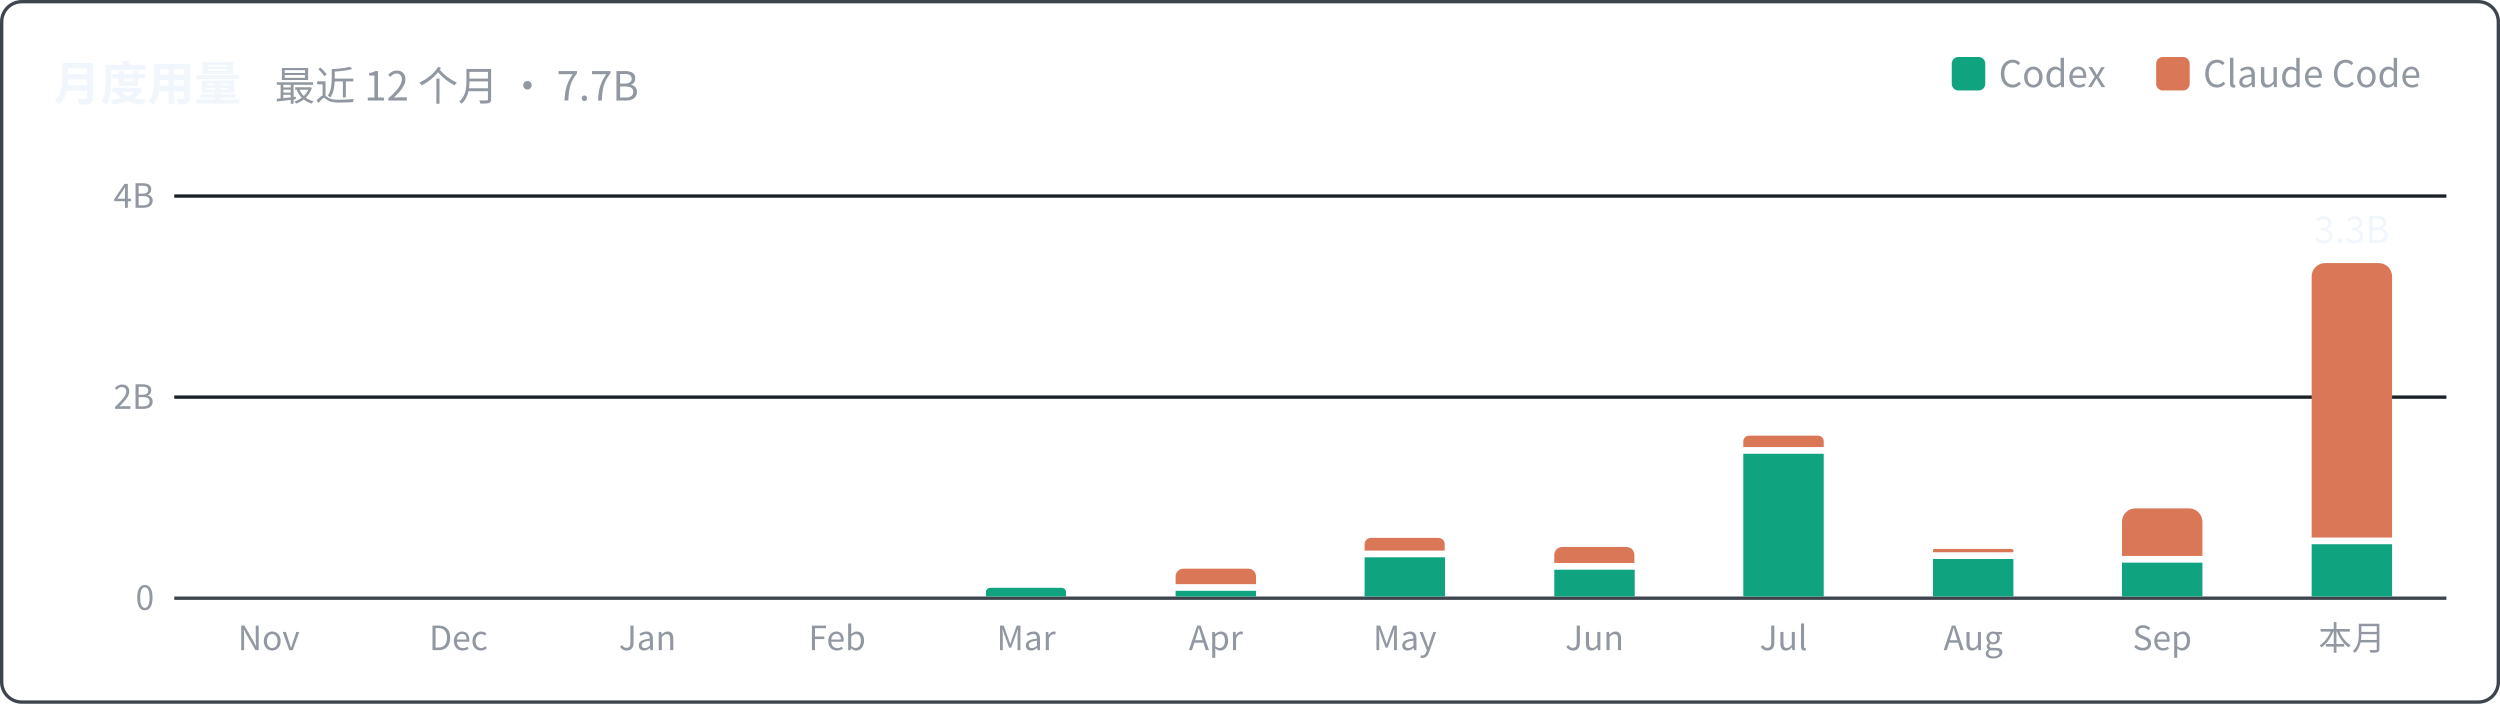
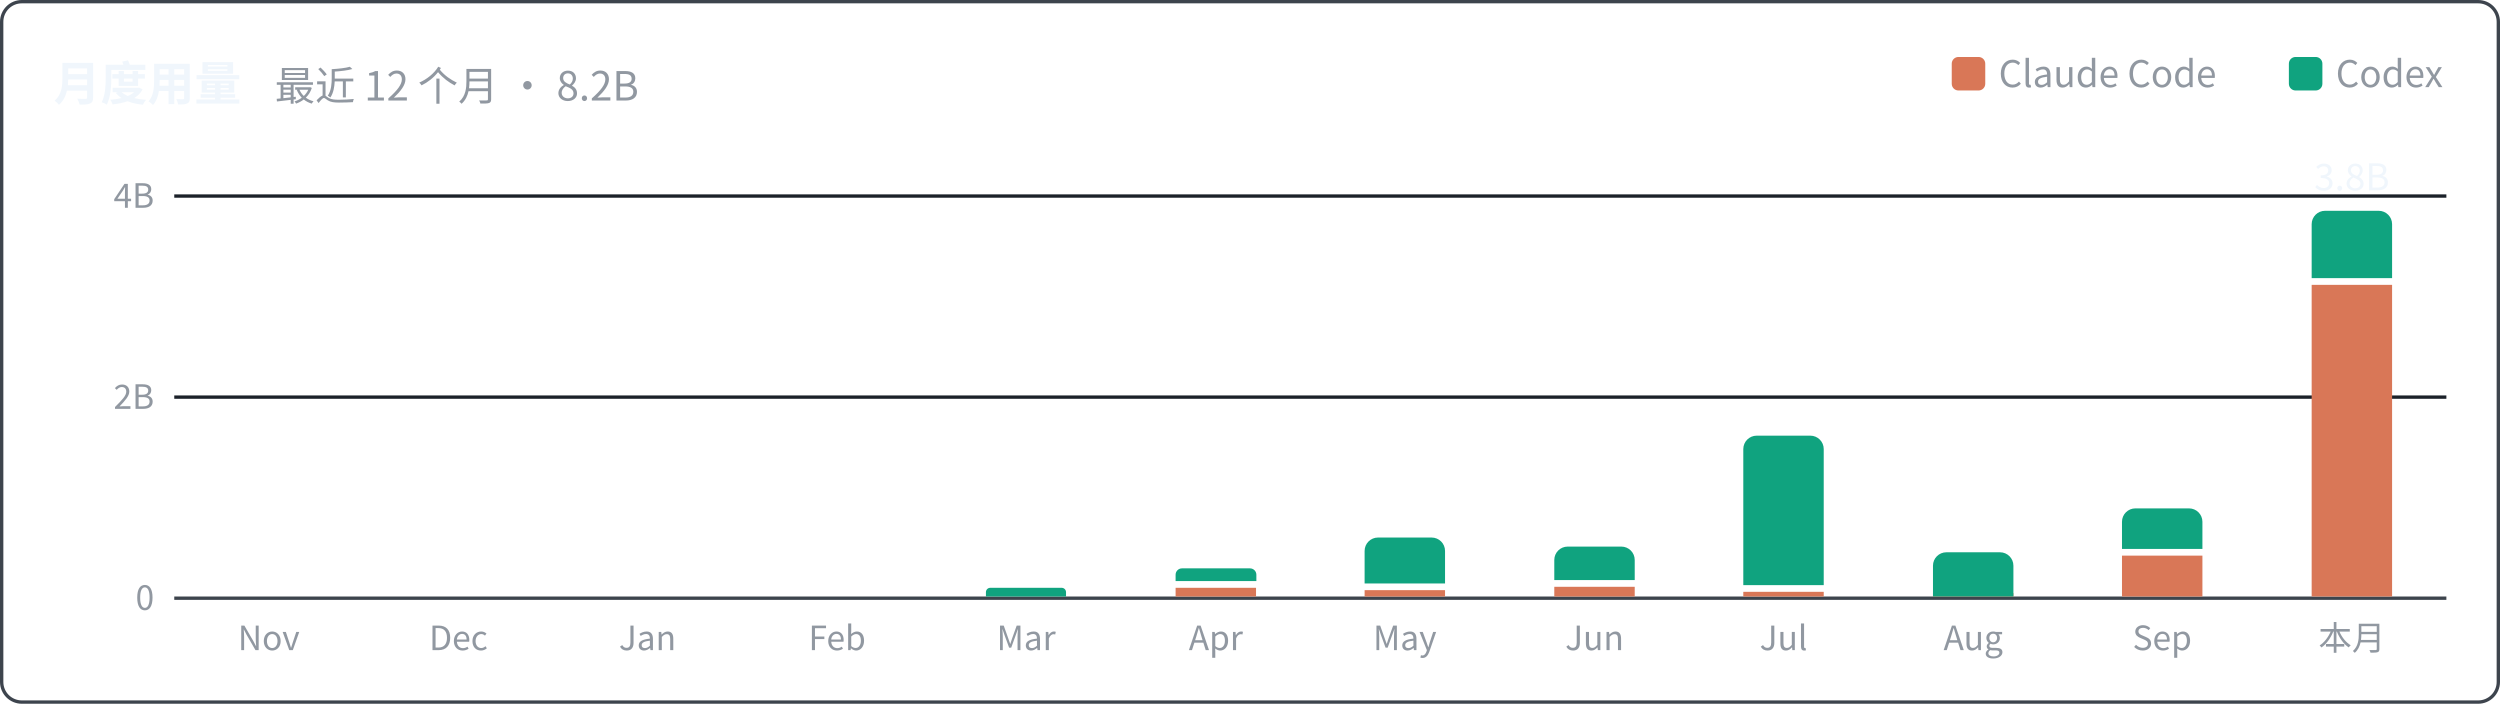
<svg xmlns="http://www.w3.org/2000/svg" width="746" height="210" viewBox="0 0 746 210" font-family="system-ui, -apple-system, 'Segoe UI', 'PingFang SC', 'Microsoft YaHei', 'Noto Sans CJK SC', sans-serif">
  <rect x="0.5" y="0.5" width="745" height="209" rx="6" fill="none" stroke="#3d444d" />
-   <text x="16" y="30" font-size="14" font-weight="600" fill="#f0f6fc">月度用量<tspan dx="10" font-size="12" font-weight="400" fill="#9198a1">最近 12 个月 · 7.7B</tspan>
+   <text x="16" y="30" font-size="14" font-weight="600" fill="#f0f6fc">月度用量<tspan dx="10" font-size="12" font-weight="400" fill="#9198a1">最近 12 个月 · 8.2B</tspan>
  </text>
  <line x1="52" y1="178.5" x2="730" y2="178.5" stroke="#3d444d" stroke-width="1" />
  <text x="46" y="182.0" font-size="10" text-anchor="end" fill="#9198a1">0</text>
  <line x1="52" y1="118.5" x2="730" y2="118.5" stroke="#1b2129" stroke-width="1" />
  <text x="46" y="122.0" font-size="10" text-anchor="end" fill="#9198a1">2B</text>
  <line x1="52" y1="58.5" x2="730" y2="58.5" stroke="#1b2129" stroke-width="1" />
  <text x="46" y="62.0" font-size="10" text-anchor="end" fill="#9198a1">4B</text>
  <text x="80.2" y="194" font-size="10" text-anchor="middle" fill="#9198a1">Nov</text>
  <text x="136.8" y="194" font-size="10" text-anchor="middle" fill="#9198a1">Dec</text>
  <text x="193.2" y="194" font-size="10" text-anchor="middle" fill="#9198a1">Jan</text>
  <text x="249.8" y="194" font-size="10" text-anchor="middle" fill="#9198a1">Feb</text>
  <path d="M294.2 178.0 v-1.3 a1.3 1.3 0 0 1 1.3 -1.3 h21.3 a1.3 1.3 0 0 1 1.3 1.3 v1.3 z" fill="#10a37f" />
  <text x="306.2" y="194" font-size="10" text-anchor="middle" fill="#9198a1">Mar</text>
-   <rect x="350.8" y="176.3" width="24" height="1.7" fill="#10a37f" />
-   <path d="M350.8 174.3 v-2.3 a2.3 2.3 0 0 1 2.3 -2.3 h19.4 a2.3 2.3 0 0 1 2.3 2.3 v2.3 z" fill="#d97757" />
+   <rect x="350.8" y="175.4" width="24" height="2.6" fill="#d97757" />
+   <path d="M350.8 173.4 v-1.9 a1.9 1.9 0 0 1 1.9 -1.9 h20.3 a1.9 1.9 0 0 1 1.9 1.9 v1.9 z" fill="#10a37f" />
  <text x="362.8" y="194" font-size="10" text-anchor="middle" fill="#9198a1">Apr</text>
-   <rect x="407.2" y="166.3" width="24" height="11.7" fill="#10a37f" />
-   <path d="M407.2 164.3 v-1.9 a1.9 1.9 0 0 1 1.9 -1.9 h20.1 a1.9 1.9 0 0 1 1.9 1.9 v1.9 z" fill="#d97757" />
+   <rect x="407.2" y="176.1" width="24" height="1.9" fill="#d97757" />
+   <path d="M407.2 174.1 v-9.7 a4.0 4.0 0 0 1 4.0 -4.0 h16.0 a4.0 4.0 0 0 1 4.0 4.0 v9.7 z" fill="#10a37f" />
  <text x="419.2" y="194" font-size="10" text-anchor="middle" fill="#9198a1">May</text>
-   <rect x="463.8" y="170.0" width="24" height="8.0" fill="#10a37f" />
-   <path d="M463.8 168.0 v-2.4 a2.4 2.4 0 0 1 2.4 -2.4 h19.1 a2.4 2.4 0 0 1 2.4 2.4 v2.4 z" fill="#d97757" />
+   <rect x="463.8" y="175.1" width="24" height="2.9" fill="#d97757" />
+   <path d="M463.8 173.1 v-6.0 a4.0 4.0 0 0 1 4.0 -4.0 h16.0 a4.0 4.0 0 0 1 4.0 4.0 v6.0 z" fill="#10a37f" />
  <text x="475.8" y="194" font-size="10" text-anchor="middle" fill="#9198a1">Jun</text>
-   <rect x="520.2" y="135.4" width="24" height="42.6" fill="#10a37f" />
-   <path d="M520.2 133.4 v-1.7 a1.7 1.7 0 0 1 1.7 -1.7 h20.6 a1.7 1.7 0 0 1 1.7 1.7 v1.7 z" fill="#d97757" />
+   <rect x="520.2" y="176.6" width="24" height="1.4" fill="#d97757" />
+   <path d="M520.2 174.6 v-40.6 a4.0 4.0 0 0 1 4.0 -4.0 h16.0 a4.0 4.0 0 0 1 4.0 4.0 v40.6 z" fill="#10a37f" />
  <text x="532.2" y="194" font-size="10" text-anchor="middle" fill="#9198a1">Jul</text>
-   <rect x="576.8" y="166.8" width="24" height="11.2" fill="#10a37f" />
-   <path d="M576.8 164.8 v-0.5 a0.5 0.5 0 0 1 0.5 -0.5 h23.0 a0.5 0.5 0 0 1 0.5 0.5 v0.5 z" fill="#d97757" />
+   <rect x="576.8" y="177.0" width="24" height="1.0" fill="#d97757" />
+   <path d="M576.8 178.0 v-9.2 a4.0 4.0 0 0 1 4.0 -4.0 h16.0 a4.0 4.0 0 0 1 4.0 4.0 v9.2 z" fill="#10a37f" />
  <text x="588.8" y="194" font-size="10" text-anchor="middle" fill="#9198a1">Aug</text>
-   <rect x="633.2" y="167.9" width="24" height="10.1" fill="#10a37f" />
-   <path d="M633.2 165.9 v-10.2 a4.0 4.0 0 0 1 4.0 -4.0 h16.0 a4.0 4.0 0 0 1 4.0 4.0 v10.2 z" fill="#d97757" />
+   <rect x="633.2" y="165.8" width="24" height="12.2" fill="#d97757" />
+   <path d="M633.2 163.8 v-8.1 a4.0 4.0 0 0 1 4.0 -4.0 h16.0 a4.0 4.0 0 0 1 4.0 4.0 v8.1 z" fill="#10a37f" />
  <text x="645.2" y="194" font-size="10" text-anchor="middle" fill="#9198a1">Sep</text>
-   <rect x="689.8" y="162.4" width="24" height="15.6" fill="#10a37f" />
-   <path d="M689.8 160.4 v-77.9 a4.0 4.0 0 0 1 4.0 -4.0 h16.0 a4.0 4.0 0 0 1 4.0 4.0 v77.9 z" fill="#d97757" />
-   <text x="701.8" y="72.5" font-size="11" text-anchor="middle" fill="#f0f6fc">3.3B</text>
+   <rect x="689.8" y="85.0" width="24" height="93.0" fill="#d97757" />
+   <path d="M689.8 83.0 v-16.1 a4.0 4.0 0 0 1 4.0 -4.0 h16.0 a4.0 4.0 0 0 1 4.0 4.0 v16.1 z" fill="#10a37f" />
+   <text x="701.8" y="56.8" font-size="11" text-anchor="middle" fill="#f0f6fc">3.8B</text>
  <text x="701.8" y="194" font-size="10" text-anchor="middle" fill="#9198a1">本月</text>
-   <text x="657.4" y="26" font-size="11" fill="#9198a1">Claude Code</text>
-   <rect x="643.4" y="17" width="10" height="10" rx="2" fill="#d97757" />
-   <text x="596.4" y="26" font-size="11" fill="#9198a1">Codex</text>
-   <rect x="582.4" y="17" width="10" height="10" rx="2" fill="#10a37f" />
+   <text x="697.0" y="26" font-size="11" fill="#9198a1">Codex</text>
+   <rect x="683.0" y="17" width="10" height="10" rx="2" fill="#10a37f" />
+   <text x="596.4" y="26" font-size="11" fill="#9198a1">Claude Code</text>
+   <rect x="582.4" y="17" width="10" height="10" rx="2" fill="#d97757" />
</svg>
